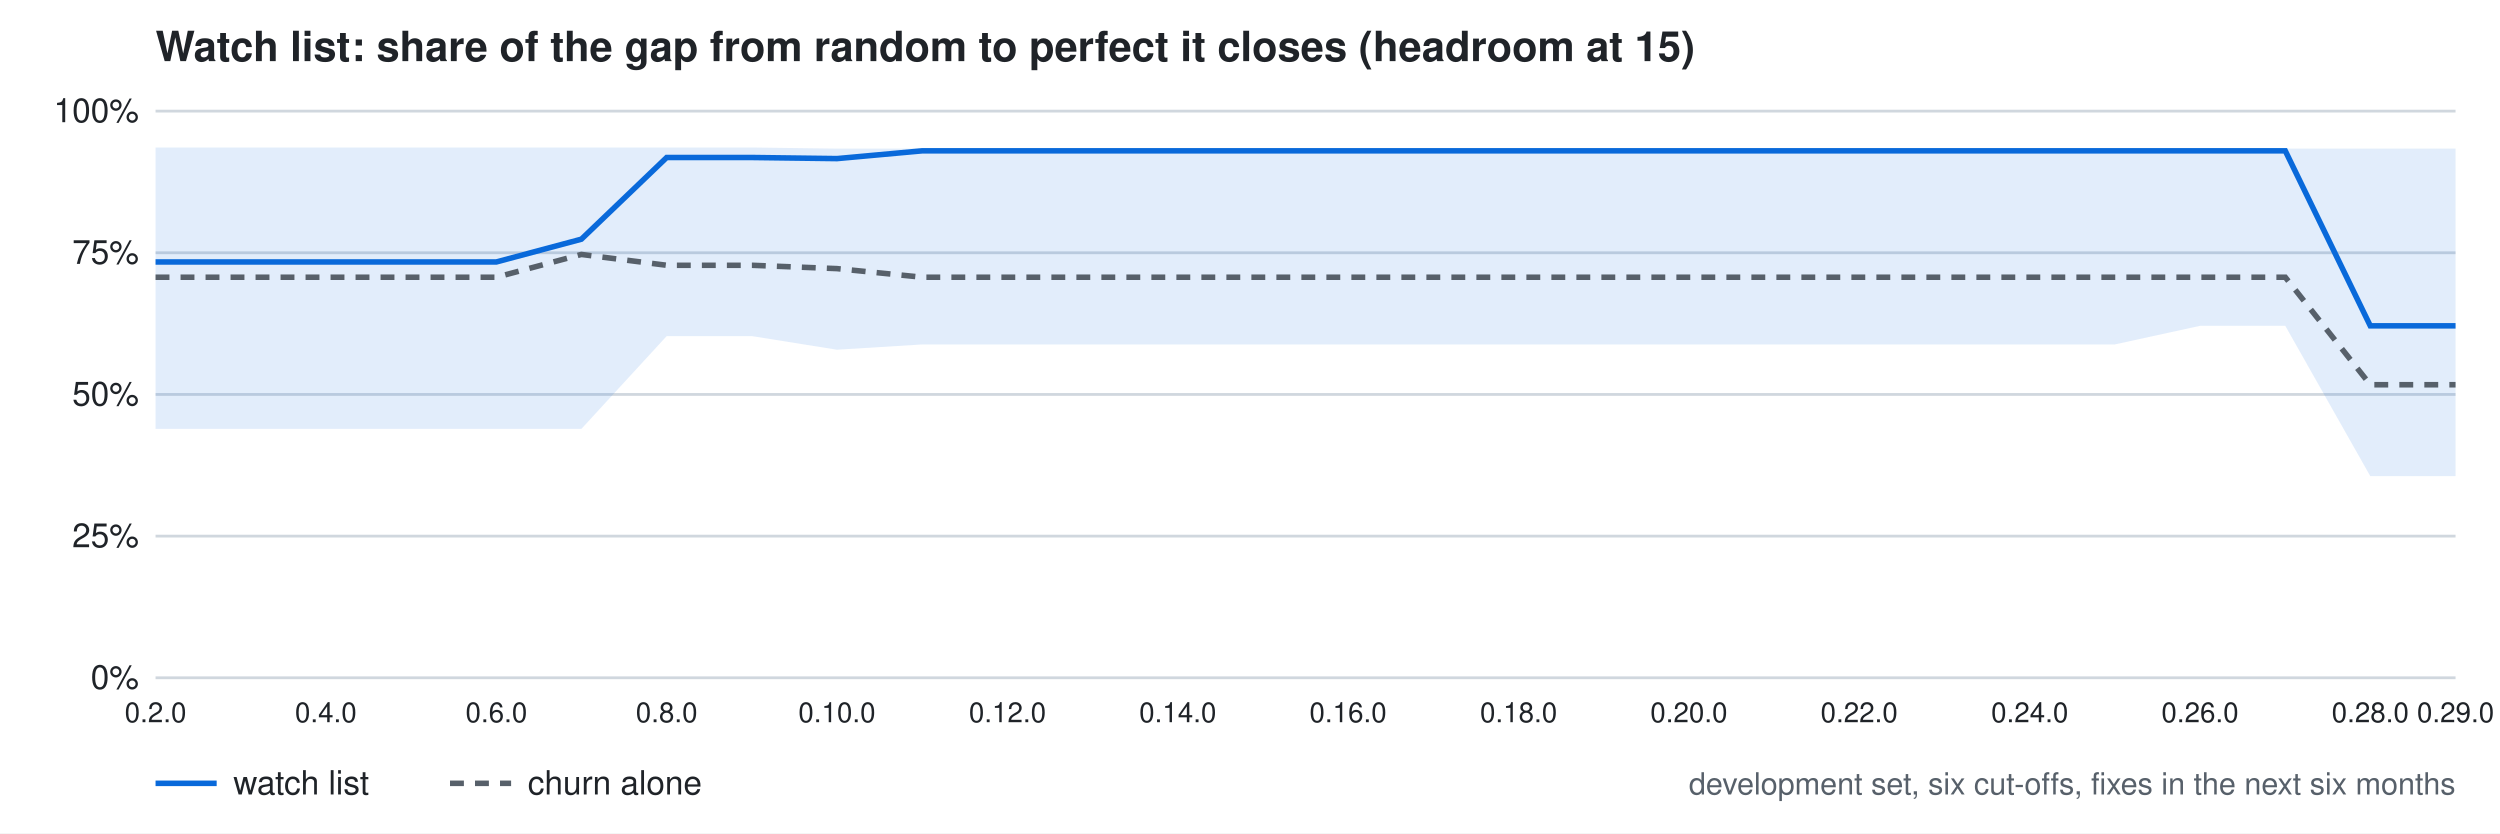
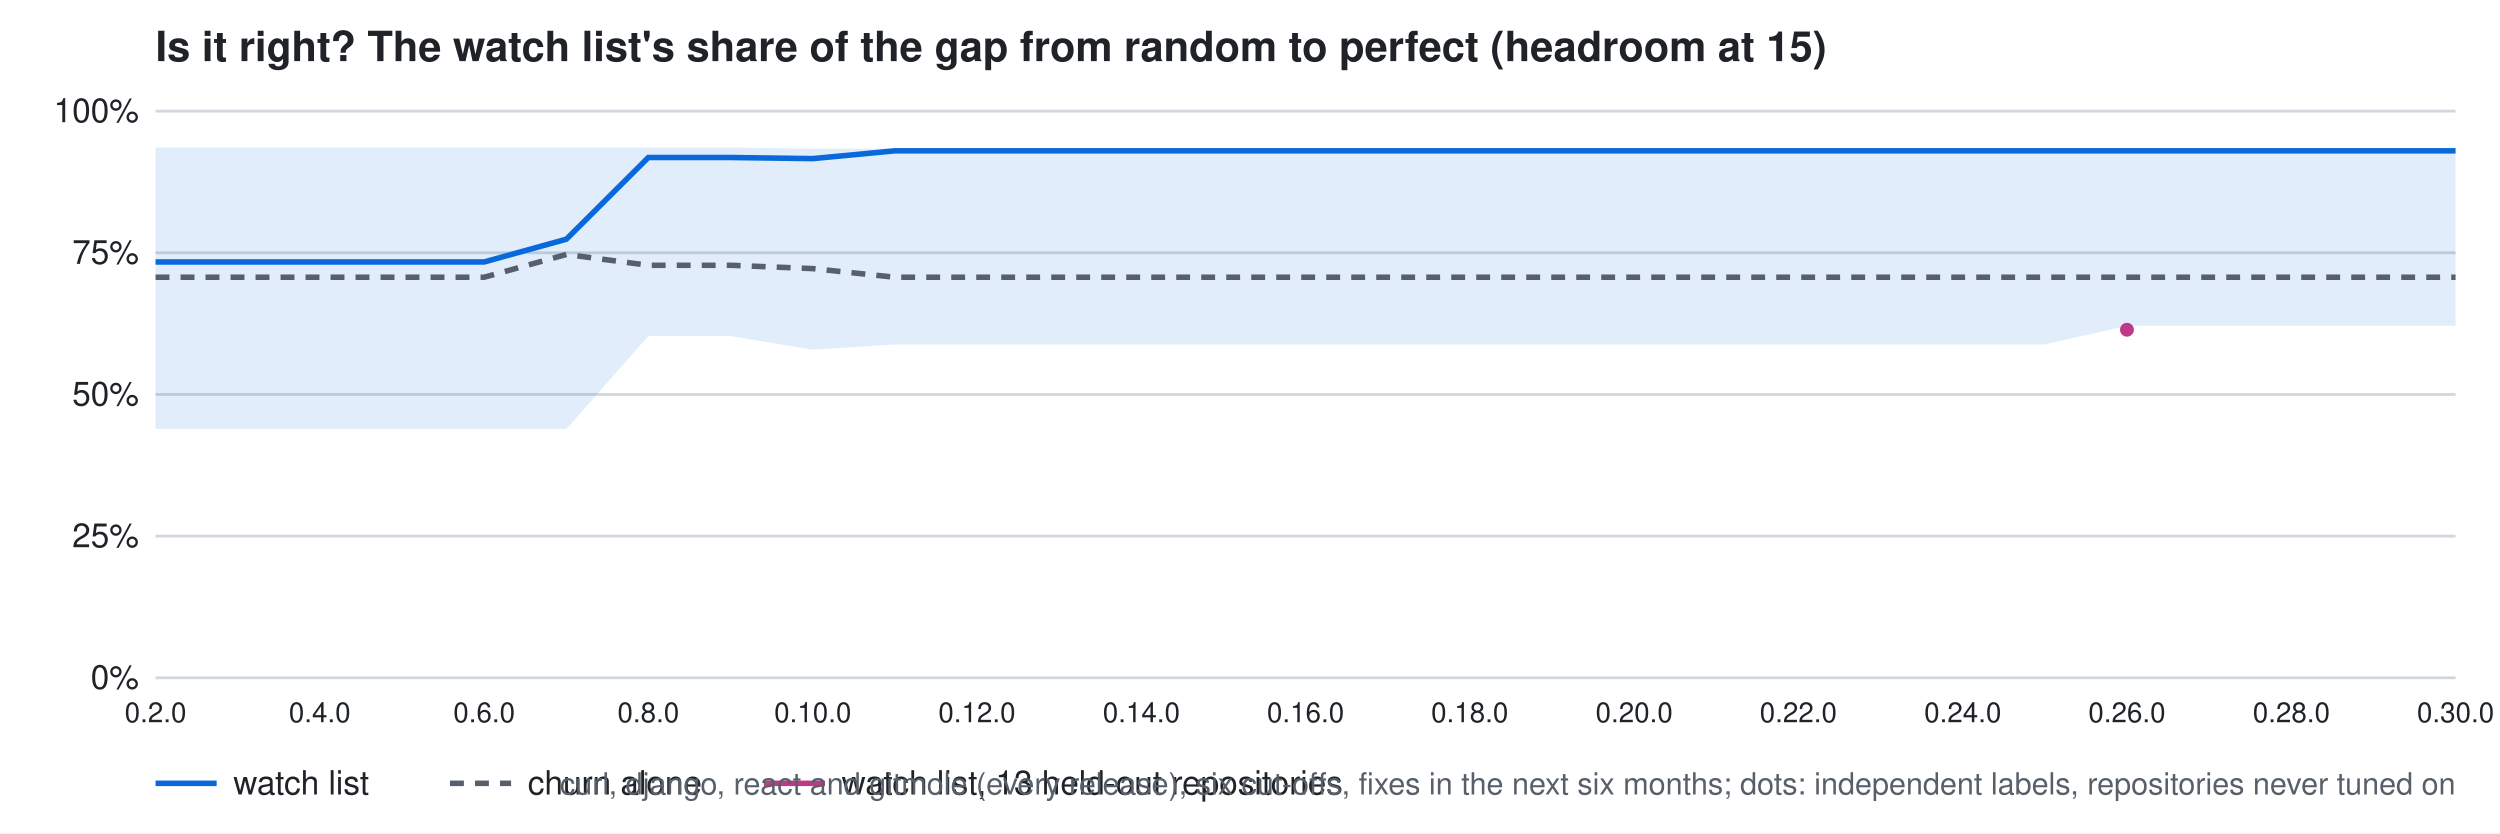
<svg xmlns="http://www.w3.org/2000/svg" width="900" height="300" viewBox="0 0 900 300" font-family="-apple-system,Segoe UI,Helvetica,Arial,sans-serif" font-size="12">
  <rect width="900" height="300" fill="#ffffff" />
-   <text x="56" y="22" font-size="15" font-weight="600" fill="#1f2328">Watch list: share of the gap from random to perfect it closes (headroom at 15)</text>
+   <text x="56" y="22" font-size="15" font-weight="600" fill="#1f2328">Is it right? The watch list's share of the gap from random to perfect (headroom at 15)</text>
  <line x1="56" y1="244.0" x2="884" y2="244.0" stroke="#d0d7de" stroke-width="1" />
  <text x="50" y="248.0" text-anchor="end" fill="#1f2328">0%</text>
  <line x1="56" y1="193.0" x2="884" y2="193.0" stroke="#d0d7de" stroke-width="1" />
  <text x="50" y="197.0" text-anchor="end" fill="#1f2328">25%</text>
  <line x1="56" y1="142.0" x2="884" y2="142.0" stroke="#d0d7de" stroke-width="1" />
  <text x="50" y="146.0" text-anchor="end" fill="#1f2328">50%</text>
  <line x1="56" y1="91.0" x2="884" y2="91.0" stroke="#d0d7de" stroke-width="1" />
  <text x="50" y="95.0" text-anchor="end" fill="#1f2328">75%</text>
  <line x1="56" y1="40.0" x2="884" y2="40.0" stroke="#d0d7de" stroke-width="1" />
  <text x="50" y="44.0" text-anchor="end" fill="#1f2328">100%</text>
  <text x="56.0" y="260" text-anchor="middle" fill="#1f2328" font-size="10">0.2.0</text>
-   <text x="117.3" y="260" text-anchor="middle" fill="#1f2328" font-size="10">0.4.0</text>
-   <text x="178.7" y="260" text-anchor="middle" fill="#1f2328" font-size="10">0.6.0</text>
-   <text x="240.0" y="260" text-anchor="middle" fill="#1f2328" font-size="10">0.8.0</text>
-   <text x="301.3" y="260" text-anchor="middle" fill="#1f2328" font-size="10">0.10.0</text>
-   <text x="362.7" y="260" text-anchor="middle" fill="#1f2328" font-size="10">0.12.0</text>
-   <text x="424.0" y="260" text-anchor="middle" fill="#1f2328" font-size="10">0.14.0</text>
-   <text x="485.3" y="260" text-anchor="middle" fill="#1f2328" font-size="10">0.16.0</text>
-   <text x="546.7" y="260" text-anchor="middle" fill="#1f2328" font-size="10">0.18.0</text>
-   <text x="608.0" y="260" text-anchor="middle" fill="#1f2328" font-size="10">0.20.0</text>
-   <text x="669.3" y="260" text-anchor="middle" fill="#1f2328" font-size="10">0.22.0</text>
-   <text x="730.7" y="260" text-anchor="middle" fill="#1f2328" font-size="10">0.24.0</text>
-   <text x="792.0" y="260" text-anchor="middle" fill="#1f2328" font-size="10">0.26.0</text>
-   <text x="853.3" y="260" text-anchor="middle" fill="#1f2328" font-size="10">0.28.0</text>
-   <text x="884.0" y="260" text-anchor="middle" fill="#1f2328" font-size="10">0.29.0</text>
-   <polygon points="56.0,53.1 86.7,53.1 117.3,53.1 148.0,53.1 178.7,53.1 209.3,53.1 240.0,53.1 270.7,53.1 301.3,53.5 332.0,53.5 362.7,53.5 393.3,53.5 424.0,53.5 454.7,53.5 485.3,53.5 516.0,53.5 546.7,53.5 577.3,53.5 608.0,53.5 638.7,53.5 669.3,53.5 700.0,53.5 730.7,53.5 761.3,53.5 792.0,53.5 822.7,53.5 853.3,53.5 884.0,53.5 884.0,171.4 853.3,171.4 822.7,117.3 792.0,117.3 761.3,124.0 730.7,124.0 700.0,124.0 669.3,124.0 638.7,124.0 608.0,124.0 577.3,124.0 546.7,124.0 516.0,124.0 485.3,124.0 454.7,124.0 424.0,124.0 393.3,124.0 362.7,124.0 332.0,124.0 301.3,125.9 270.7,121.0 240.0,121.0 209.3,154.4 178.7,154.4 148.0,154.4 117.3,154.4 86.7,154.4 56.0,154.4" fill="#0969da" fill-opacity="0.12" stroke="none" />
-   <polyline points="56.0,94.3 86.7,94.3 117.3,94.3 148.0,94.3 178.7,94.3 209.3,86.1 240.0,56.7 270.7,56.7 301.3,57.1 332.0,54.3 362.7,54.3 393.3,54.3 424.0,54.3 454.7,54.3 485.3,54.3 516.0,54.3 546.7,54.3 577.3,54.3 608.0,54.3 638.7,54.3 669.3,54.3 700.0,54.3 730.7,54.3 761.3,54.3 792.0,54.3 822.7,54.3 853.3,117.3 884.0,117.3" fill="none" stroke="#0969da" stroke-width="2" />
-   <polyline points="56.0,99.8 86.7,99.8 117.3,99.8 148.0,99.8 178.7,99.8 209.3,91.6 240.0,95.5 270.7,95.5 301.3,96.7 332.0,99.8 362.7,99.8 393.3,99.8 424.0,99.8 454.7,99.8 485.3,99.8 516.0,99.8 546.7,99.8 577.3,99.8 608.0,99.8 638.7,99.8 669.3,99.8 700.0,99.8 730.7,99.8 761.3,99.8 792.0,99.8 822.7,99.8 853.3,138.5 884.0,138.5" fill="none" stroke="#57606a" stroke-width="2" stroke-dasharray="5 4" />
+   <text x="115.1" y="260" text-anchor="middle" fill="#1f2328" font-size="10">0.4.0</text>
+   <text x="174.3" y="260" text-anchor="middle" fill="#1f2328" font-size="10">0.6.0</text>
+   <text x="233.4" y="260" text-anchor="middle" fill="#1f2328" font-size="10">0.8.0</text>
+   <text x="292.6" y="260" text-anchor="middle" fill="#1f2328" font-size="10">0.10.0</text>
+   <text x="351.7" y="260" text-anchor="middle" fill="#1f2328" font-size="10">0.12.0</text>
+   <text x="410.9" y="260" text-anchor="middle" fill="#1f2328" font-size="10">0.14.0</text>
+   <text x="470.0" y="260" text-anchor="middle" fill="#1f2328" font-size="10">0.16.0</text>
+   <text x="529.1" y="260" text-anchor="middle" fill="#1f2328" font-size="10">0.18.0</text>
+   <text x="588.3" y="260" text-anchor="middle" fill="#1f2328" font-size="10">0.20.0</text>
+   <text x="647.4" y="260" text-anchor="middle" fill="#1f2328" font-size="10">0.22.0</text>
+   <text x="706.6" y="260" text-anchor="middle" fill="#1f2328" font-size="10">0.24.0</text>
+   <text x="765.7" y="260" text-anchor="middle" fill="#1f2328" font-size="10">0.26.0</text>
+   <text x="824.9" y="260" text-anchor="middle" fill="#1f2328" font-size="10">0.28.0</text>
+   <text x="884.0" y="260" text-anchor="middle" fill="#1f2328" font-size="10">0.30.0</text>
+   <polygon points="56.0,53.1 85.6,53.1 115.1,53.1 144.7,53.1 174.3,53.1 203.9,53.1 233.4,53.1 263.0,53.1 292.6,53.5 322.1,53.5 351.7,53.5 381.3,53.5 410.9,53.5 440.4,53.5 470.0,53.5 499.6,53.5 529.1,53.5 558.7,53.5 588.3,53.5 617.9,53.5 647.4,53.5 677.0,53.5 706.6,53.5 736.1,53.5 765.7,53.5 795.3,53.5 824.9,53.5 854.4,53.5 884.0,53.5 884.0,117.3 854.4,117.3 824.9,117.3 795.3,117.3 765.7,117.3 736.1,124.0 706.6,124.0 677.0,124.0 647.4,124.0 617.9,124.0 588.3,124.0 558.7,124.0 529.1,124.0 499.6,124.0 470.0,124.0 440.4,124.0 410.9,124.0 381.3,124.0 351.7,124.0 322.1,124.0 292.6,125.9 263.0,121.0 233.4,121.0 203.9,154.4 174.3,154.4 144.7,154.4 115.1,154.4 85.6,154.4 56.0,154.4" fill="#0969da" fill-opacity="0.12" stroke="none" />
+   <polyline points="56.0,94.3 85.6,94.3 115.1,94.3 144.7,94.3 174.3,94.3 203.9,86.1 233.4,56.7 263.0,56.7 292.6,57.1 322.1,54.3 351.7,54.3 381.3,54.3 410.9,54.3 440.4,54.3 470.0,54.3 499.6,54.3 529.1,54.3 558.7,54.3 588.3,54.3 617.9,54.3 647.4,54.3 677.0,54.3 706.6,54.3 736.1,54.3 765.7,54.3 795.3,54.3 824.9,54.3 854.4,54.3 884.0,54.3" fill="none" stroke="#0969da" stroke-width="2" />
+   <polyline points="56.0,99.8 85.6,99.8 115.1,99.8 144.7,99.8 174.3,99.8 203.9,91.6 233.4,95.5 263.0,95.5 292.6,96.7 322.1,99.8 351.7,99.8 381.3,99.8 410.9,99.8 440.4,99.8 470.0,99.8 499.6,99.8 529.1,99.8 558.7,99.8 588.3,99.8 617.9,99.8 647.4,99.8 677.0,99.8 706.6,99.8 736.1,99.8 765.7,99.8 795.3,99.8 824.9,99.8 854.4,99.8 884.0,99.8" fill="none" stroke="#57606a" stroke-width="2" stroke-dasharray="5 4" />
+   <circle cx="765.7" cy="118.7" r="2.5" fill="#bf3989" />
  <line x1="56" y1="282" x2="78" y2="282" stroke="#0969da" stroke-width="2" />
  <text x="84" y="286" fill="#1f2328">watch list</text>
  <line x1="162" y1="282" x2="184" y2="282" stroke="#57606a" stroke-width="2" stroke-dasharray="5 4" />
  <text x="190" y="286" fill="#1f2328">churn alone</text>
-   <text x="884" y="286" text-anchor="end" fill="#57606a" font-size="11">development set, six cut-offs, fixes in the next six months</text>
+   <line x1="275" y1="282" x2="297" y2="282" stroke="#bf3989" stroke-width="2" />
+   <text x="303" y="286" fill="#1f2328">watch list, 13 held-out repositories</text>
+   <text x="884" y="286" text-anchor="end" fill="#57606a" font-size="11">curl, django, react and gitmole (every release), six cut-offs, fixes in the next six months; dots: independent labels, repositories never tuned on</text>
</svg>
